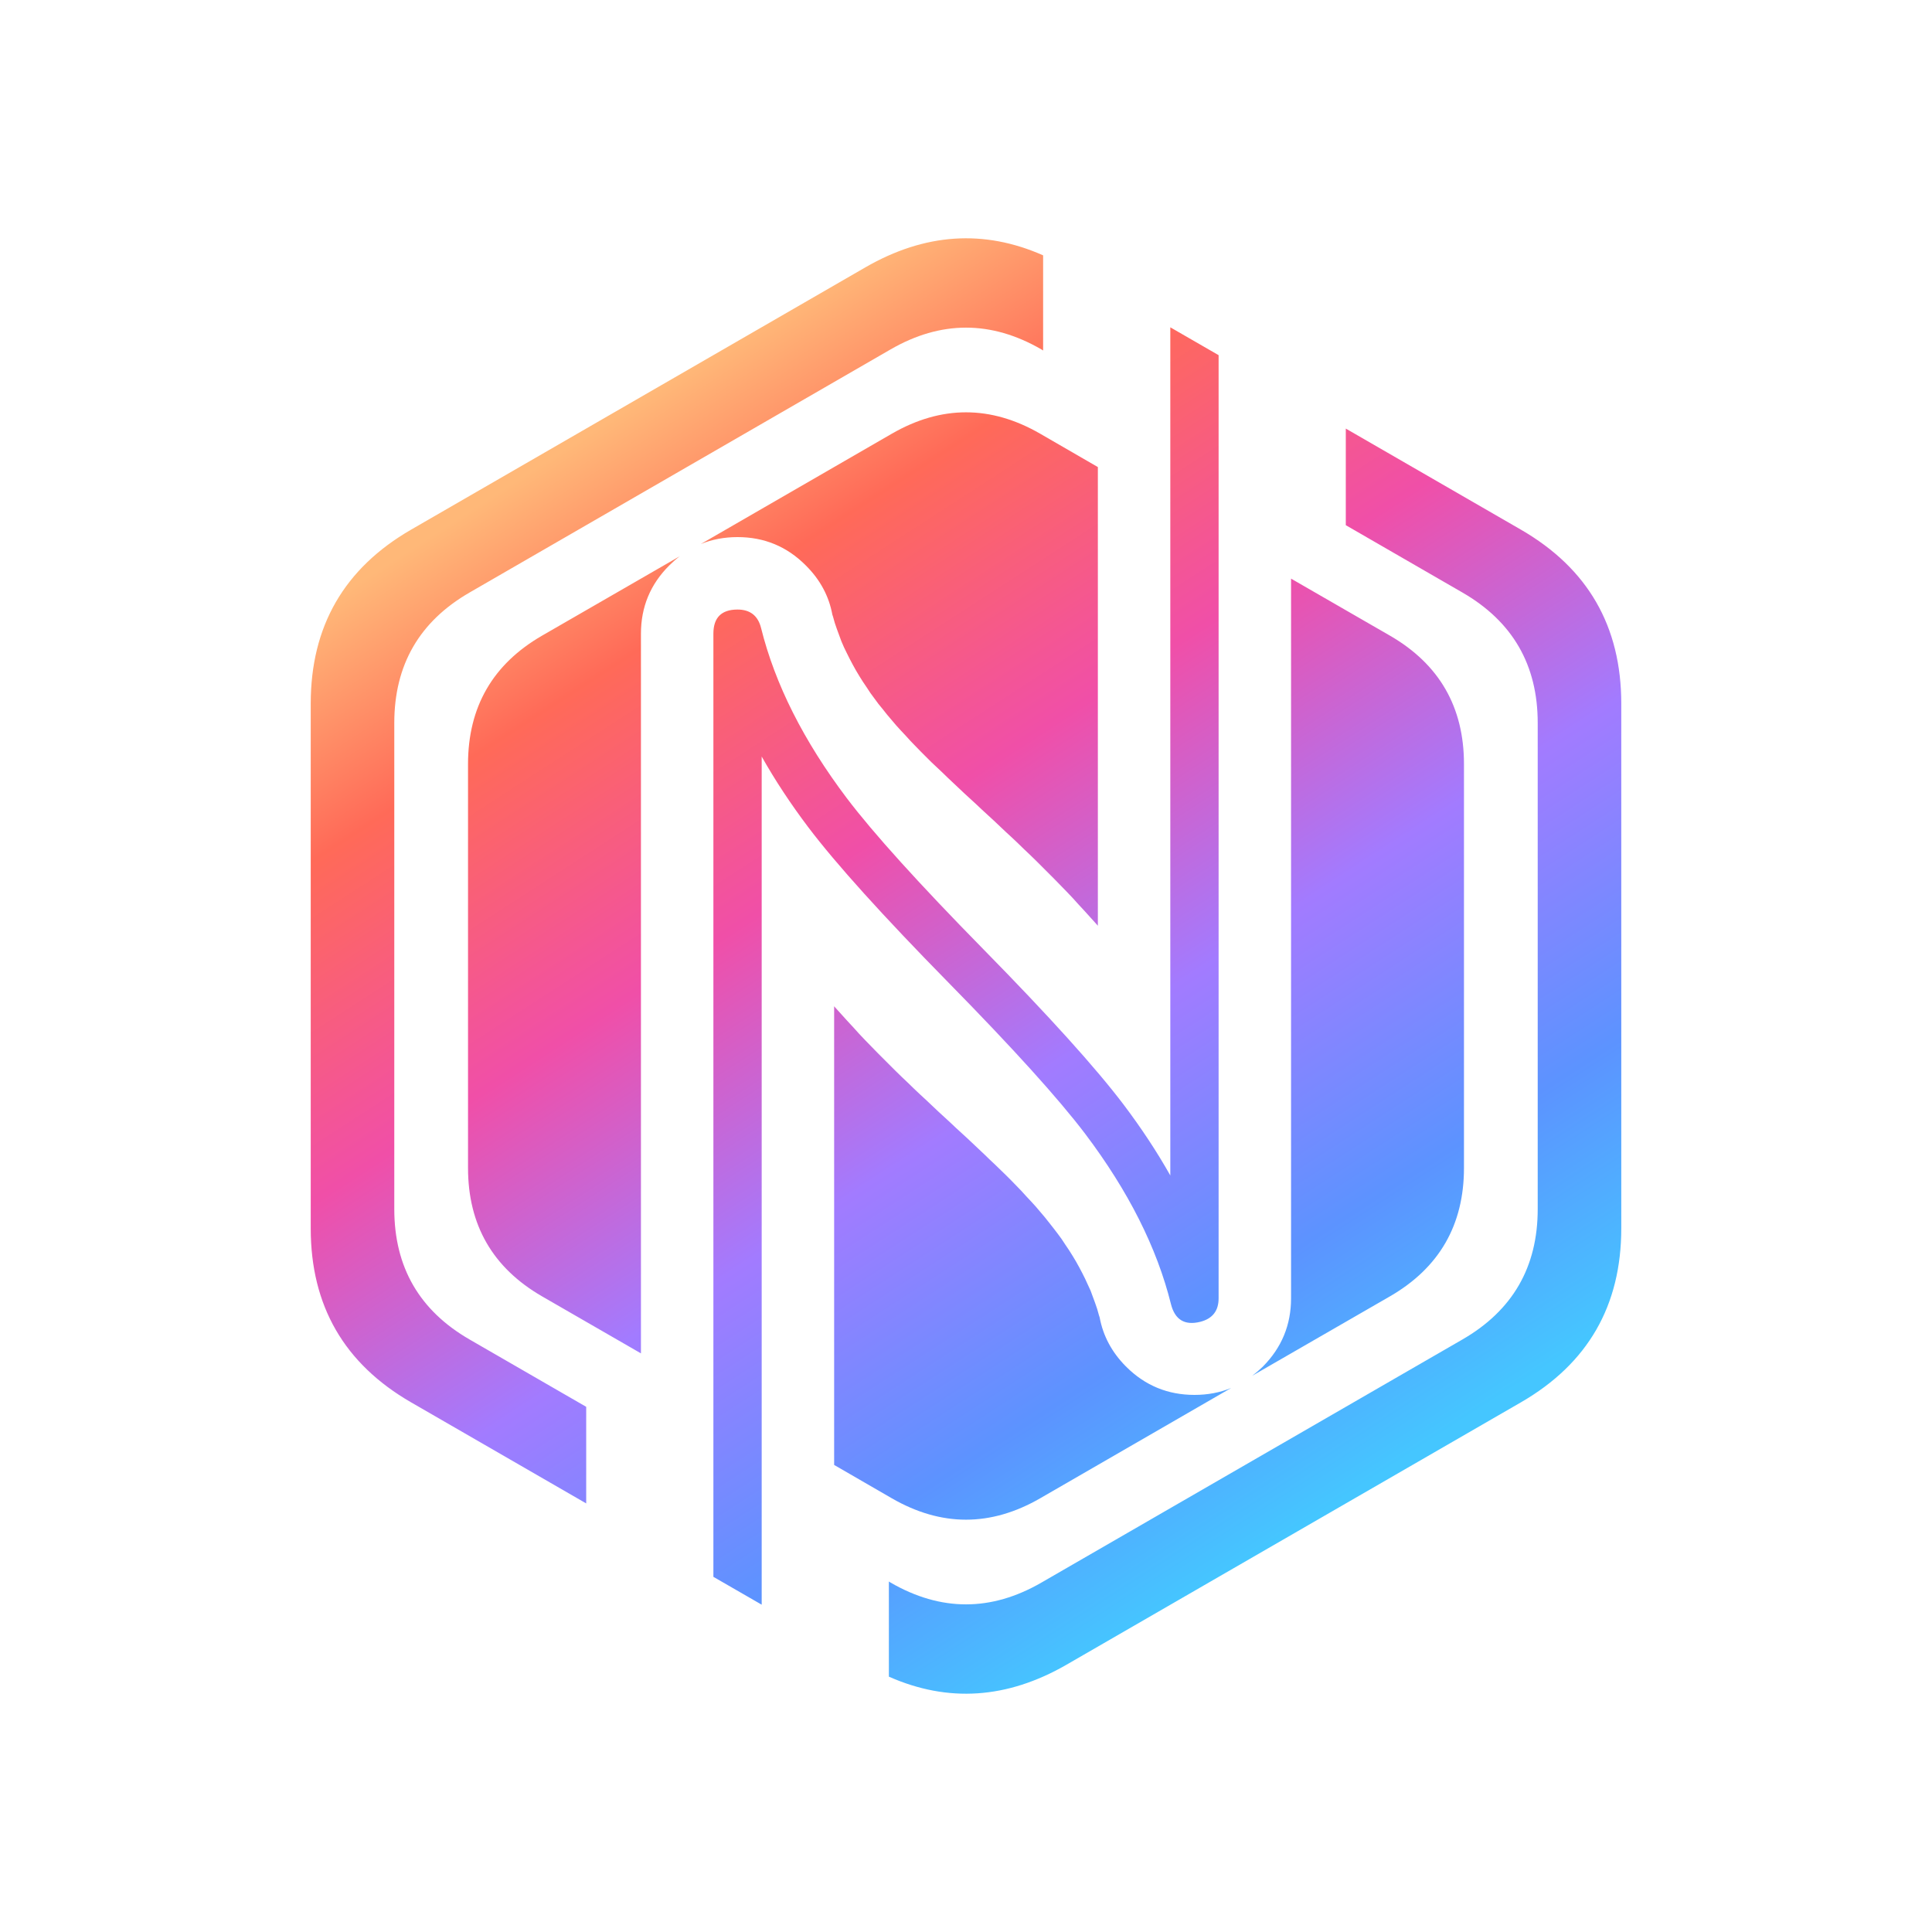
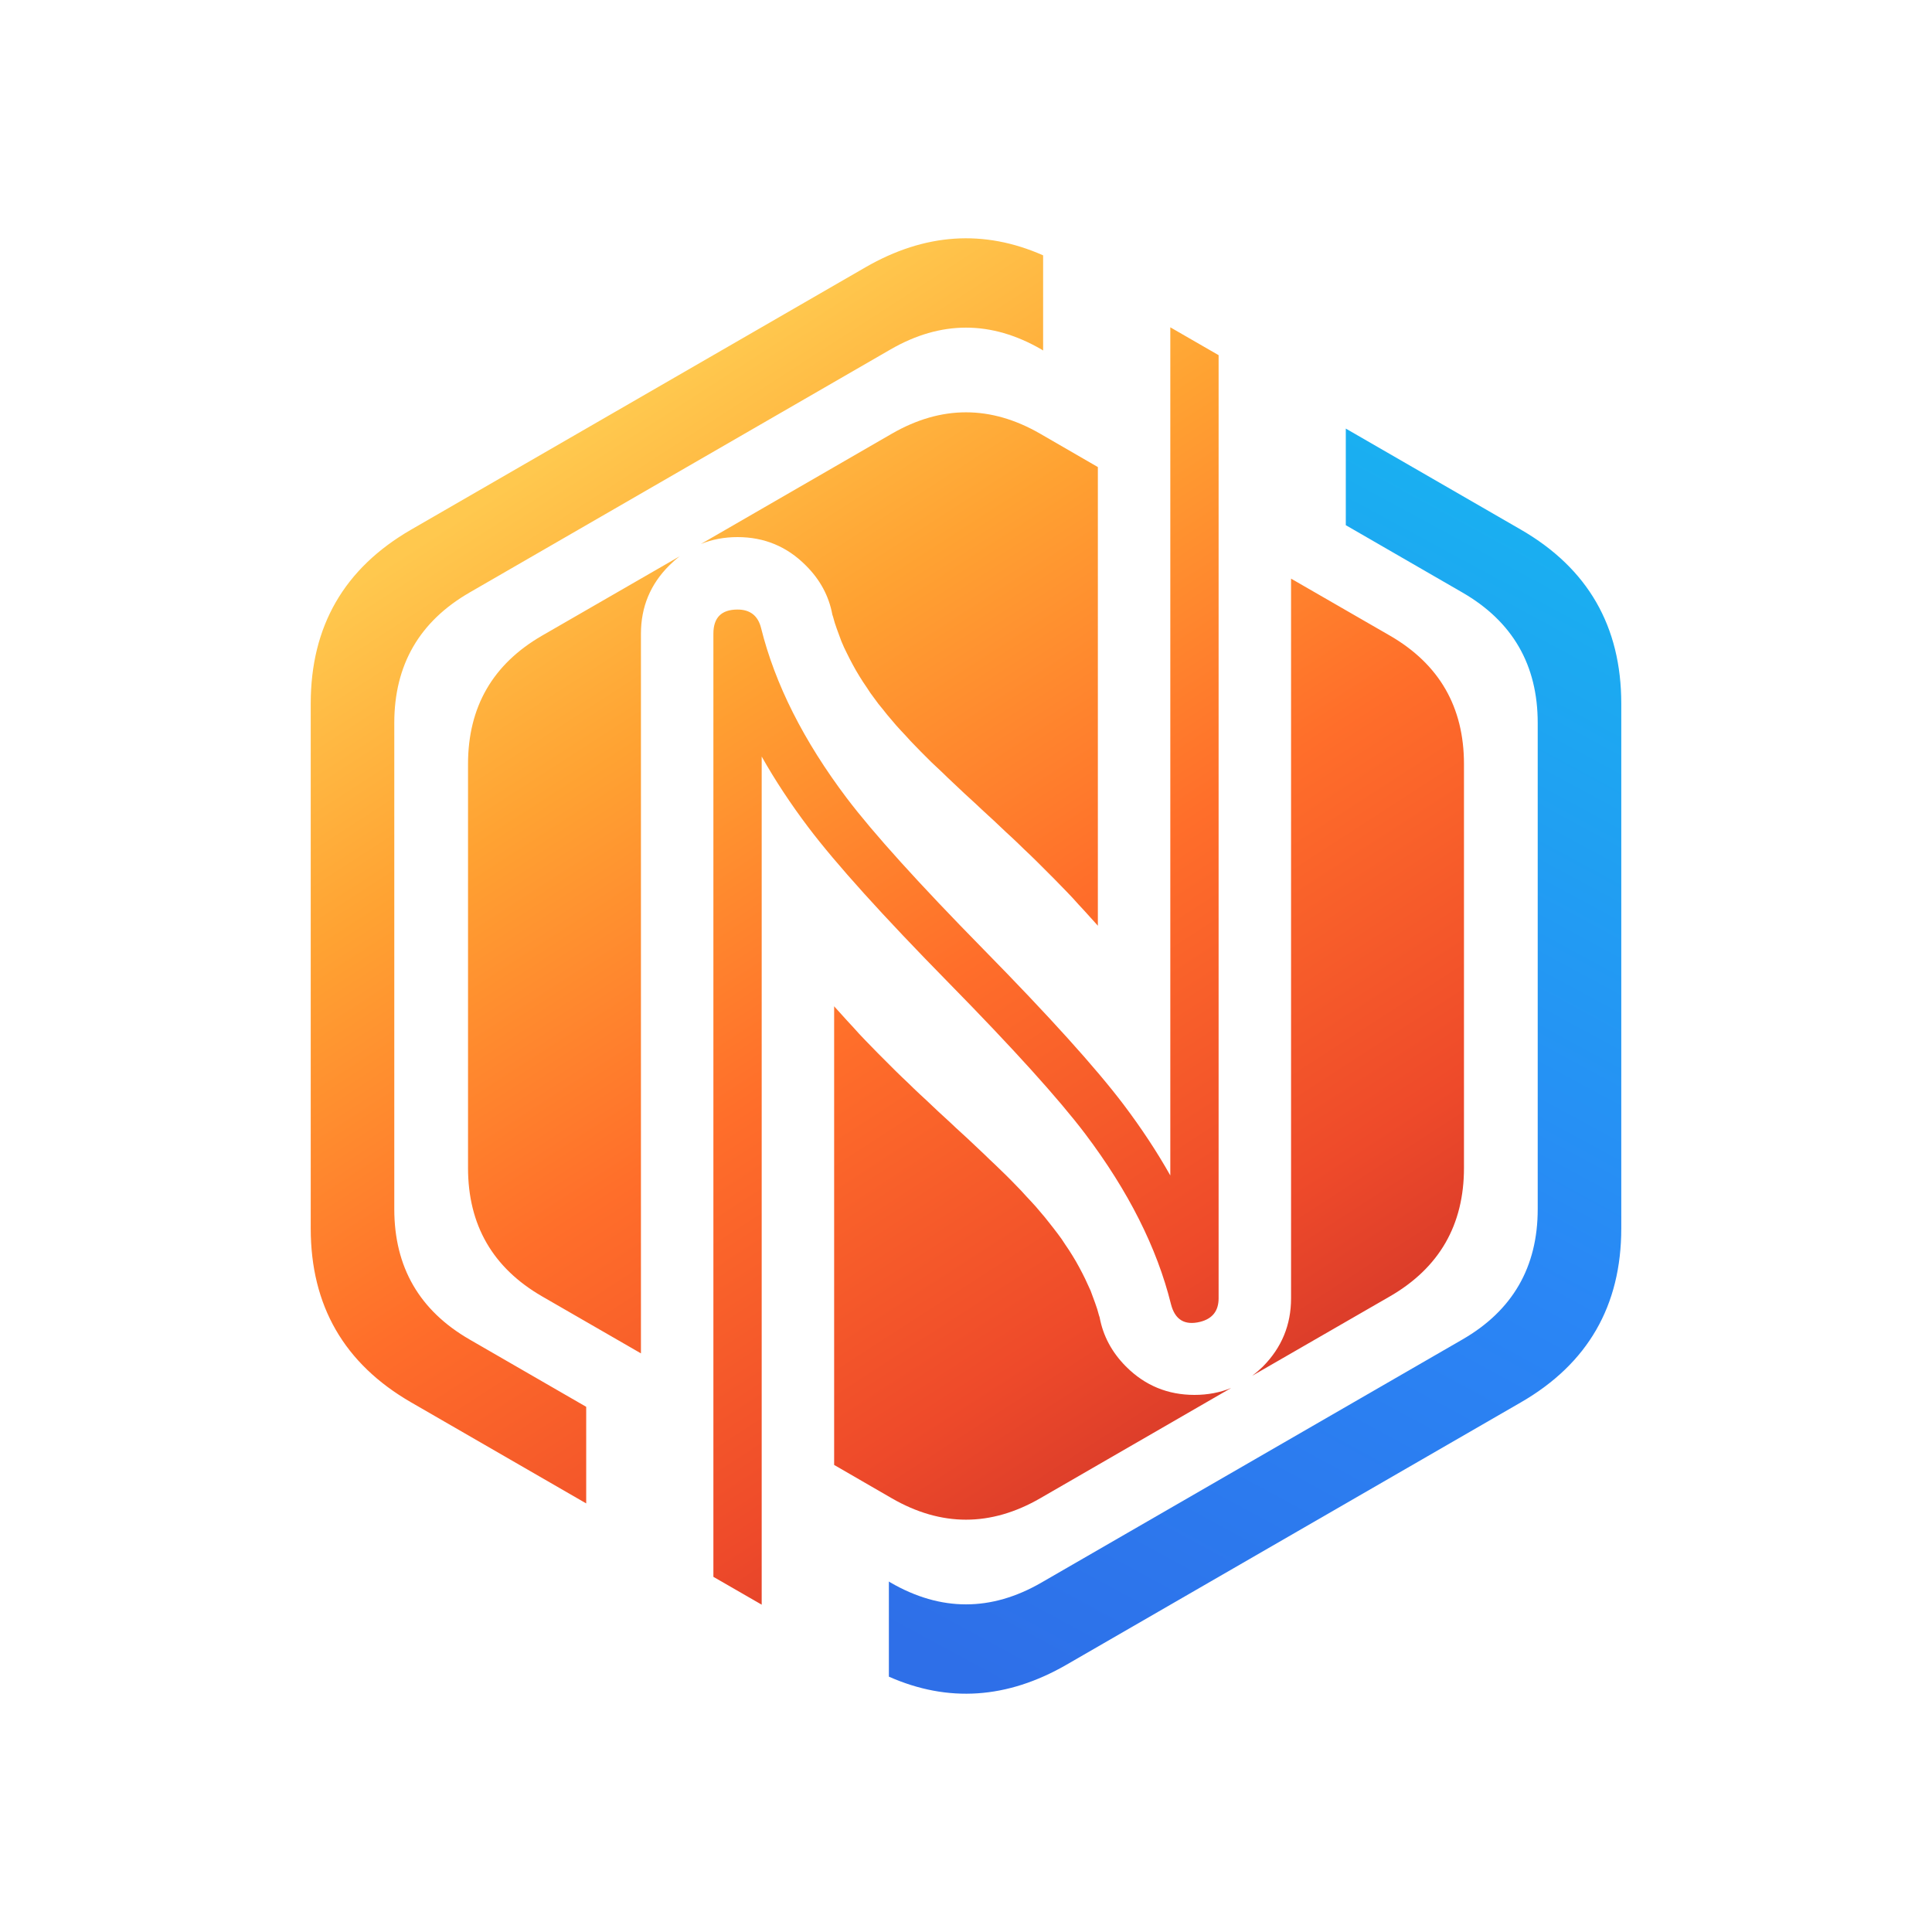
<svg xmlns="http://www.w3.org/2000/svg" width="120" height="120" viewBox="0 0 120 120">
  <defs>
    <linearGradient id="ntF5amark" gradientUnits="userSpaceOnUse" x1="38" y1="26" x2="82" y2="94">
-       <stop offset="0" stop-color="#FFB878" />
-       <stop offset="0.16" stop-color="#FF6A58" />
-       <stop offset="0.38" stop-color="#F04FA8" />
-       <stop offset="0.6" stop-color="#A27BFF" />
-       <stop offset="0.82" stop-color="#5C93FF" />
-       <stop offset="1" stop-color="#45C6FF" />
+       <stop offset="0" stop-color="#FFC84E" />
+       <stop offset="0.22" stop-color="#FFA232" />
+       <stop offset="0.5" stop-color="#FF6E2A" />
+       <stop offset="0.78" stop-color="#EE4A2A" />
+       <stop offset="1" stop-color="#C9302A" />
+     </linearGradient>
+     <linearGradient id="ntF5amarkblue" gradientUnits="userSpaceOnUse" x1="60" y1="104" x2="100" y2="30">
+       <stop offset="0" stop-color="#2E6FE8" />
+       <stop offset="0.45" stop-color="#2A86F5" />
+       <stop offset="1" stop-color="#18B4F0" />
    </linearGradient>
  </defs>
-   <path fill-rule="evenodd" fill="url(#ntF5amark)" d="M53.76 16.6Q59.28 13.42 64.79 15.86V21.77L64.68 21.7Q60 19 55.32 21.7L29.17 36.8Q24.49 39.5 24.49 44.9V75.1Q24.49 80.5 29.17 83.2L36.41 87.38V93.38L25.53 87.1Q19.3 83.5 19.3 76.3V43.7Q19.3 36.5 25.53 32.9ZM55.21 104.14V98.23L55.32 98.3Q60 101 64.68 98.3L90.83 83.2Q95.51 80.5 95.51 75.1V44.9Q95.51 39.5 90.83 36.8L83.59 32.62V26.62L94.47 32.9Q100.7 36.5 100.7 43.7V76.3Q100.7 83.5 94.47 87.1L66.24 103.4Q60.72 106.58 55.21 104.14ZM72.69 20.33 75.69 22.06V80.64Q75.69 81.81 74.55 82.1Q73.1 82.46 72.73 81Q71.43 75.76 67.4 70.42Q64.92 67.15 58.93 61.05Q52.8 54.81 50.21 51.39Q48.55 49.19 47.31 46.99V99.67L44.31 97.94V39.36Q44.31 37.86 45.81 37.86Q46.98 37.86 47.27 39Q48.57 44.24 52.6 49.58Q55.08 52.85 61.07 58.95Q67.2 65.19 69.79 68.61Q71.45 70.81 72.69 73.01ZM42.22 34.55Q41.88 34.81 41.57 35.12Q39.81 36.87 39.81 39.36V84.06L33.67 80.52Q29.07 77.86 29.07 72.54V47.46Q29.07 42.14 33.67 39.48ZM77.78 85.45Q78.11 85.2 78.42 84.9C78.43 84.89 78.44 84.88 78.45 84.87Q80.19 83.11 80.19 80.64V35.94L86.33 39.48Q90.93 42.14 90.93 47.46V72.54Q90.93 77.86 86.33 80.52ZM55.39 26.94Q60 24.28 64.61 26.94L68.19 29.01V57.5L68.13 57.43L67.75 57.01L67.38 56.6L67 56.19L66.63 55.78L66.25 55.38L65.87 54.99L65.49 54.6L65.11 54.22L64.73 53.84L64.36 53.47L63.98 53.1L63.6 52.74L63.22 52.37L62.85 52.02L62.47 51.67L62.1 51.32L61.73 50.97L61.36 50.63L60.99 50.29L60.63 49.95L60.27 49.62L59.91 49.29L59.56 48.96L59.21 48.63L58.86 48.3L58.52 47.97L58.18 47.65L57.84 47.33L57.51 47L57.19 46.68L56.87 46.35L56.56 46.03L56.26 45.7L55.96 45.38L55.66 45.05L55.38 44.72L55.1 44.39L54.83 44.05L54.56 43.72L54.31 43.38L54.06 43.04L53.83 42.69L53.6 42.35L53.38 42L53.17 41.65L52.97 41.29L52.78 40.93L52.6 40.57L52.42 40.2L52.26 39.83L52.12 39.45L51.98 39.07L51.85 38.69L51.74 38.3L51.7 38.18Q51.38 36.44 50.05 35.12Q48.3 33.36 45.81 33.36Q44.58 33.36 43.53 33.79ZM51.81 90.99V62.5L51.87 62.57L52.25 62.99L52.62 63.4L53 63.81L53.37 64.22L53.75 64.62L54.13 65.01L54.51 65.4L54.89 65.78L55.27 66.16L55.64 66.53L56.02 66.9L56.4 67.26L56.78 67.63L57.15 67.98L57.53 68.33L57.9 68.68L58.27 69.03L58.64 69.37L59.01 69.71L59.37 70.05L59.73 70.38L60.09 70.71L60.44 71.04L60.79 71.37L61.14 71.7L61.48 72.03L61.82 72.35L62.16 72.68L62.49 73L62.81 73.32L63.13 73.65L63.44 73.97L63.74 74.3L64.04 74.62L64.34 74.95L64.62 75.28L64.9 75.61L65.17 75.95L65.43 76.28L65.69 76.62L65.94 76.96L66.17 77.31L66.4 77.65L66.62 78L66.83 78.35L67.03 78.71L67.22 79.07L67.4 79.43L67.57 79.8L67.74 80.17L67.88 80.55L68.02 80.93L68.15 81.31L68.26 81.7L68.3 81.82Q68.62 83.55 69.93 84.87Q69.94 84.88 69.95 84.88Q69.95 84.89 69.96 84.9Q71.71 86.64 74.19 86.64Q75.42 86.64 76.47 86.21L64.61 93.06Q60 95.72 55.39 93.06Z" />
+   <path fill-rule="evenodd" fill="url(#ntF5amark)" d="M53.76 16.6Q59.28 13.42 64.79 15.86V21.77L64.68 21.7Q60 19 55.32 21.7L29.17 36.8Q24.49 39.5 24.49 44.9V75.1Q24.49 80.5 29.17 83.2L36.41 87.38V93.38L25.53 87.1Q19.3 83.5 19.3 76.3V43.7Q19.3 36.5 25.53 32.9ZM72.69 20.33 75.69 22.06V80.64Q75.69 81.81 74.55 82.1Q73.1 82.46 72.73 81Q71.43 75.76 67.4 70.42Q64.92 67.15 58.93 61.05Q52.8 54.81 50.21 51.39Q48.55 49.19 47.31 46.99V99.67L44.31 97.94V39.36Q44.31 37.86 45.81 37.86Q46.98 37.86 47.27 39Q48.57 44.24 52.6 49.58Q55.08 52.85 61.07 58.95Q67.2 65.19 69.79 68.61Q71.45 70.81 72.69 73.01ZM42.22 34.55Q41.88 34.81 41.57 35.12Q39.81 36.87 39.81 39.36V84.06L33.67 80.52Q29.07 77.86 29.07 72.54V47.46Q29.07 42.14 33.67 39.48ZM77.78 85.45Q78.11 85.2 78.42 84.9C78.43 84.89 78.44 84.88 78.45 84.87Q80.19 83.11 80.19 80.64V35.94L86.33 39.48Q90.93 42.14 90.93 47.46V72.54Q90.93 77.86 86.33 80.52ZM55.39 26.94Q60 24.28 64.61 26.94L68.19 29.01V57.5L68.13 57.43L67.75 57.01L67.38 56.6L67 56.19L66.63 55.78L66.25 55.38L65.87 54.99L65.49 54.6L65.11 54.22L64.73 53.84L64.36 53.47L63.98 53.1L63.6 52.74L63.22 52.37L62.85 52.02L62.47 51.67L62.1 51.32L61.73 50.97L61.36 50.63L60.99 50.29L60.63 49.95L60.27 49.62L59.91 49.29L59.56 48.96L59.21 48.63L58.86 48.3L58.52 47.97L58.18 47.65L57.84 47.33L57.51 47L57.19 46.68L56.87 46.35L56.56 46.03L56.26 45.7L55.96 45.38L55.66 45.05L55.38 44.72L55.1 44.39L54.83 44.05L54.56 43.72L54.31 43.38L54.06 43.04L53.83 42.69L53.6 42.35L53.38 42L53.17 41.65L52.97 41.29L52.78 40.93L52.6 40.57L52.42 40.2L52.26 39.83L52.12 39.45L51.98 39.07L51.85 38.69L51.74 38.3L51.7 38.18Q51.38 36.44 50.05 35.12Q48.3 33.36 45.81 33.36Q44.58 33.36 43.53 33.79ZM51.81 90.99V62.5L51.87 62.57L52.25 62.99L52.62 63.4L53 63.81L53.37 64.22L53.75 64.62L54.13 65.01L54.51 65.4L54.89 65.78L55.27 66.16L55.64 66.53L56.02 66.9L56.4 67.26L56.78 67.63L57.15 67.98L57.53 68.33L57.9 68.68L58.27 69.03L58.64 69.37L59.01 69.71L59.37 70.05L59.73 70.38L60.09 70.71L60.44 71.04L60.79 71.37L61.14 71.7L61.48 72.03L61.82 72.35L62.16 72.68L62.49 73L62.81 73.32L63.13 73.65L63.44 73.97L63.74 74.3L64.04 74.62L64.34 74.95L64.62 75.28L64.9 75.61L65.17 75.95L65.43 76.28L65.69 76.62L65.94 76.96L66.17 77.31L66.4 77.65L66.62 78L66.83 78.35L67.03 78.71L67.22 79.07L67.4 79.43L67.57 79.8L67.74 80.17L67.88 80.55L68.02 80.93L68.15 81.31L68.26 81.7L68.3 81.82Q68.62 83.55 69.93 84.87Q69.94 84.88 69.95 84.88Q69.95 84.89 69.96 84.9Q71.71 86.64 74.19 86.64Q75.42 86.64 76.47 86.21L64.61 93.06Q60 95.72 55.39 93.06Z" />
+   <path fill-rule="evenodd" fill="url(#ntF5amarkblue)" d="M55.21 104.14V98.23L55.32 98.3Q60 101 64.68 98.3L90.83 83.2Q95.51 80.5 95.51 75.1V44.9Q95.51 39.5 90.83 36.8L83.59 32.62V26.62L94.47 32.9Q100.7 36.5 100.7 43.7V76.3Q100.7 83.5 94.47 87.1L66.24 103.4Q60.72 106.58 55.21 104.14Z" />
</svg>
